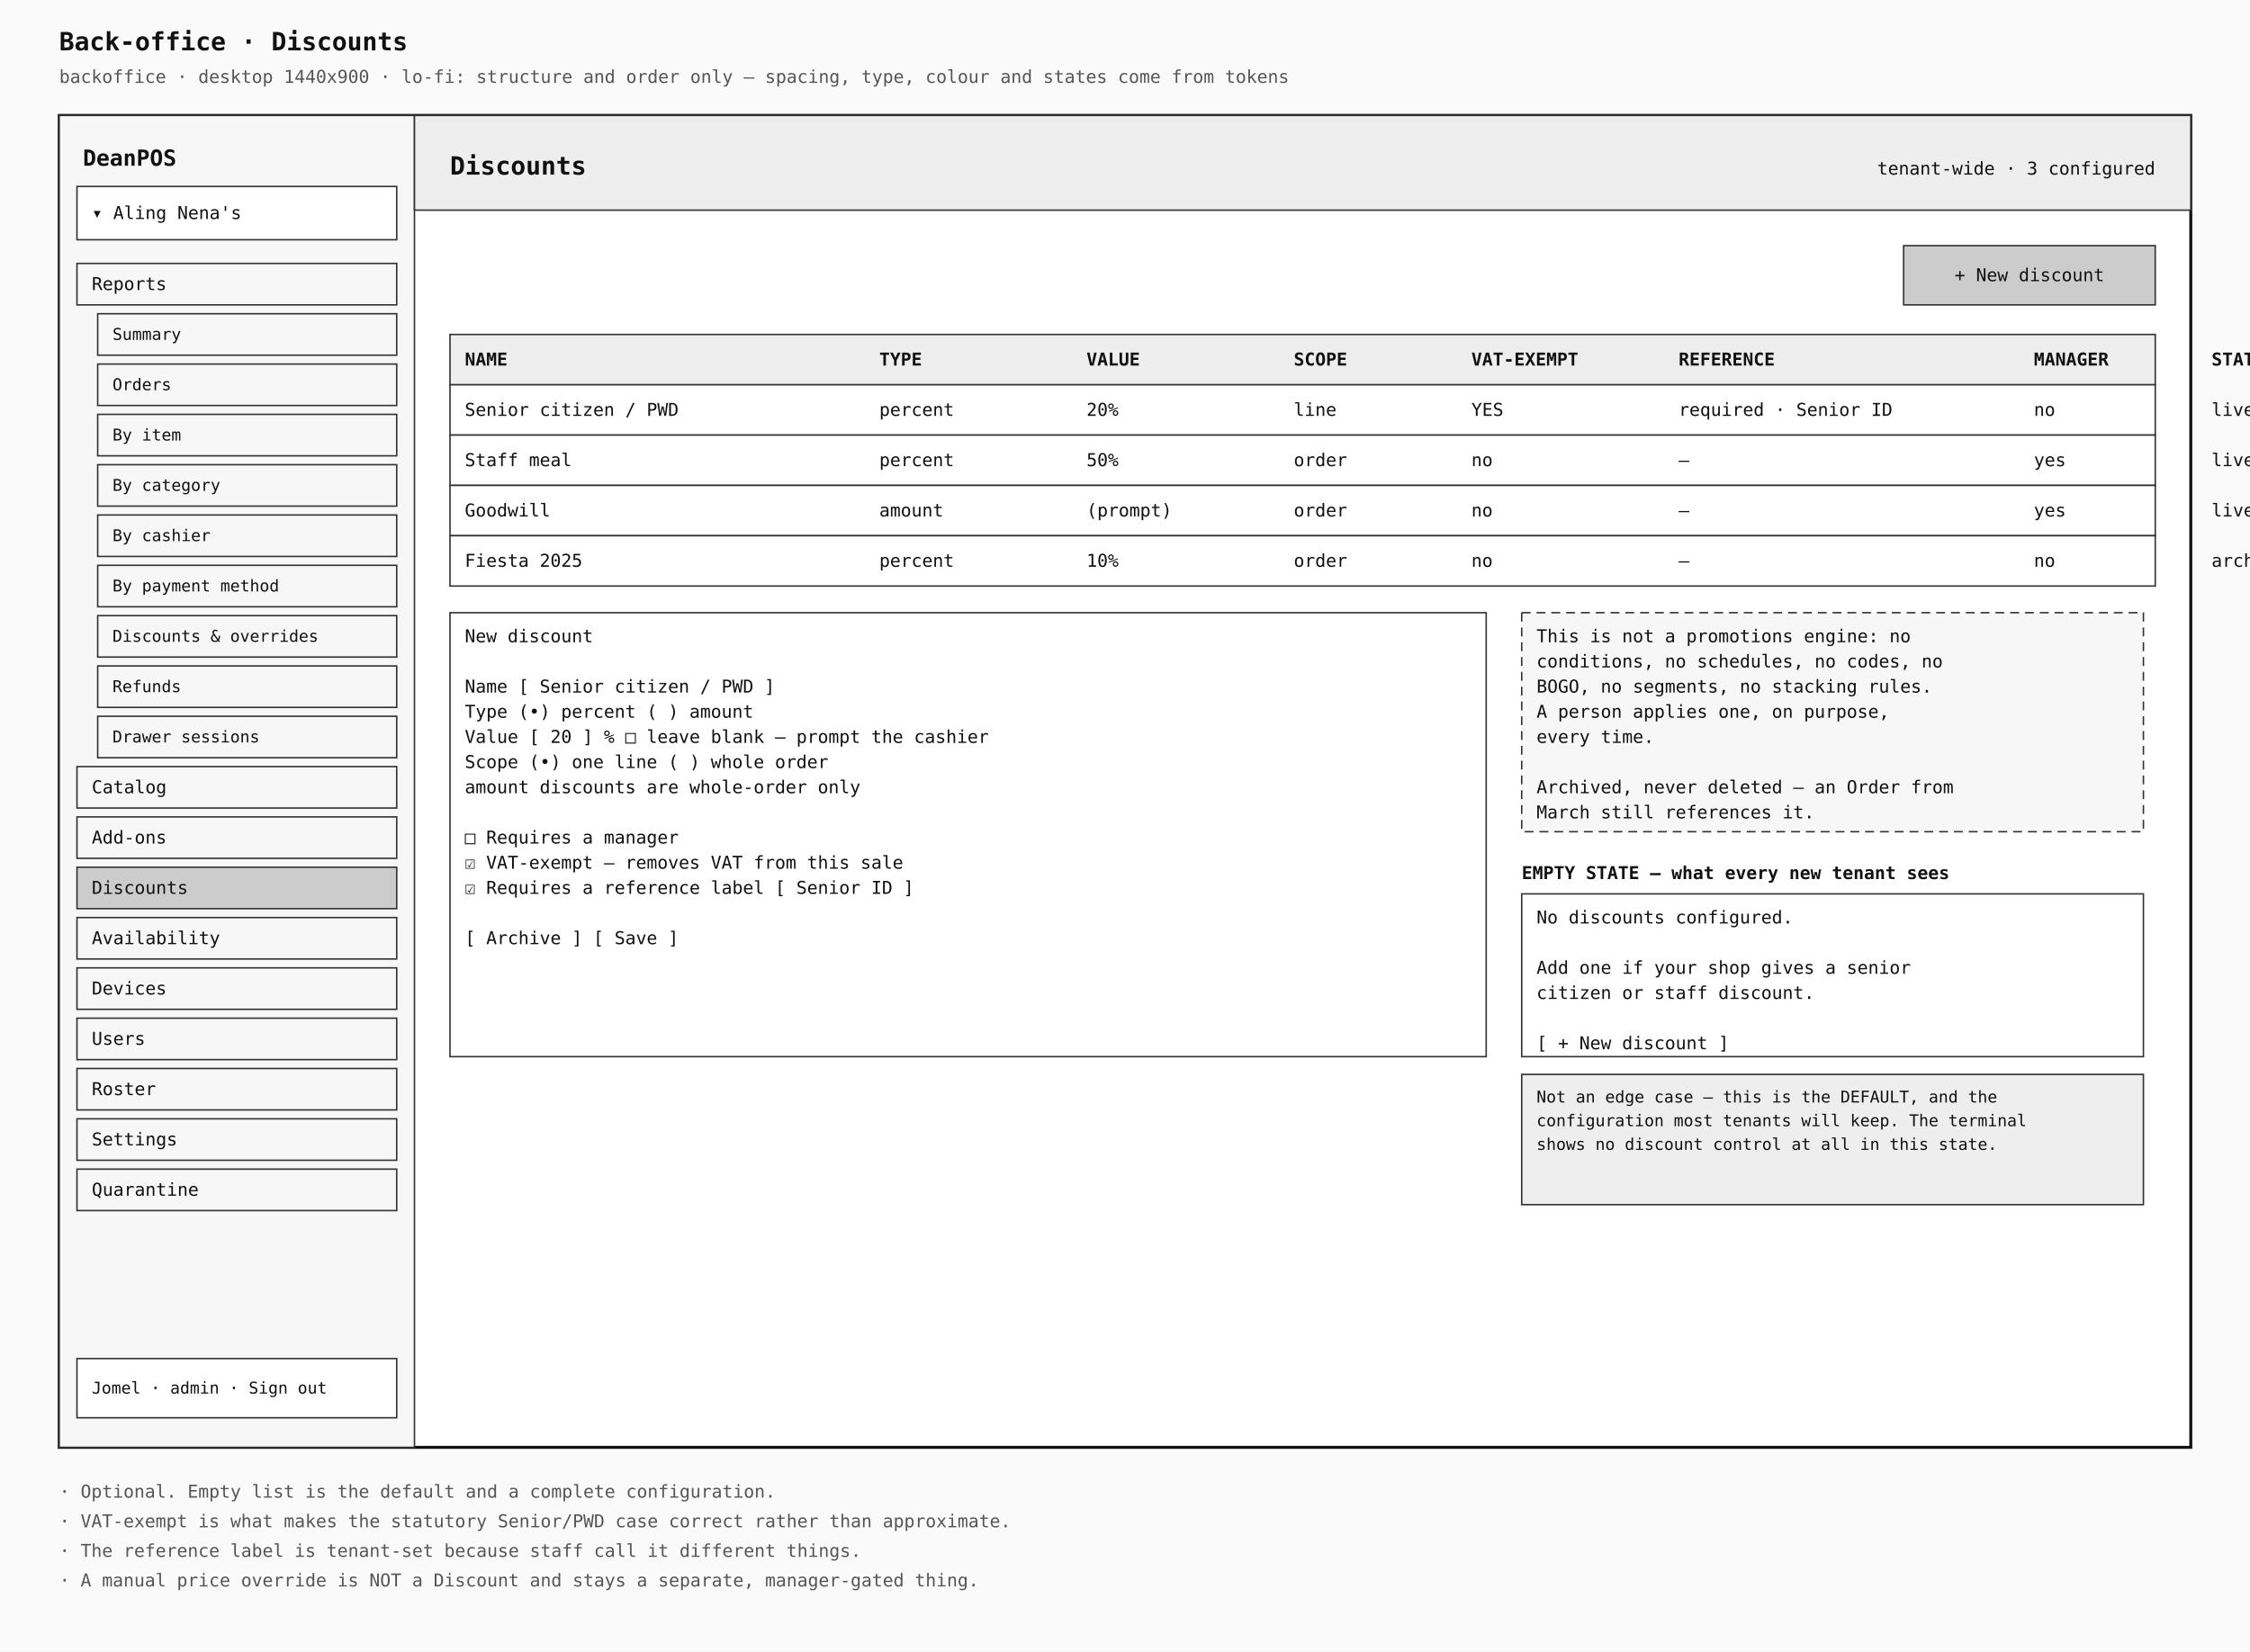
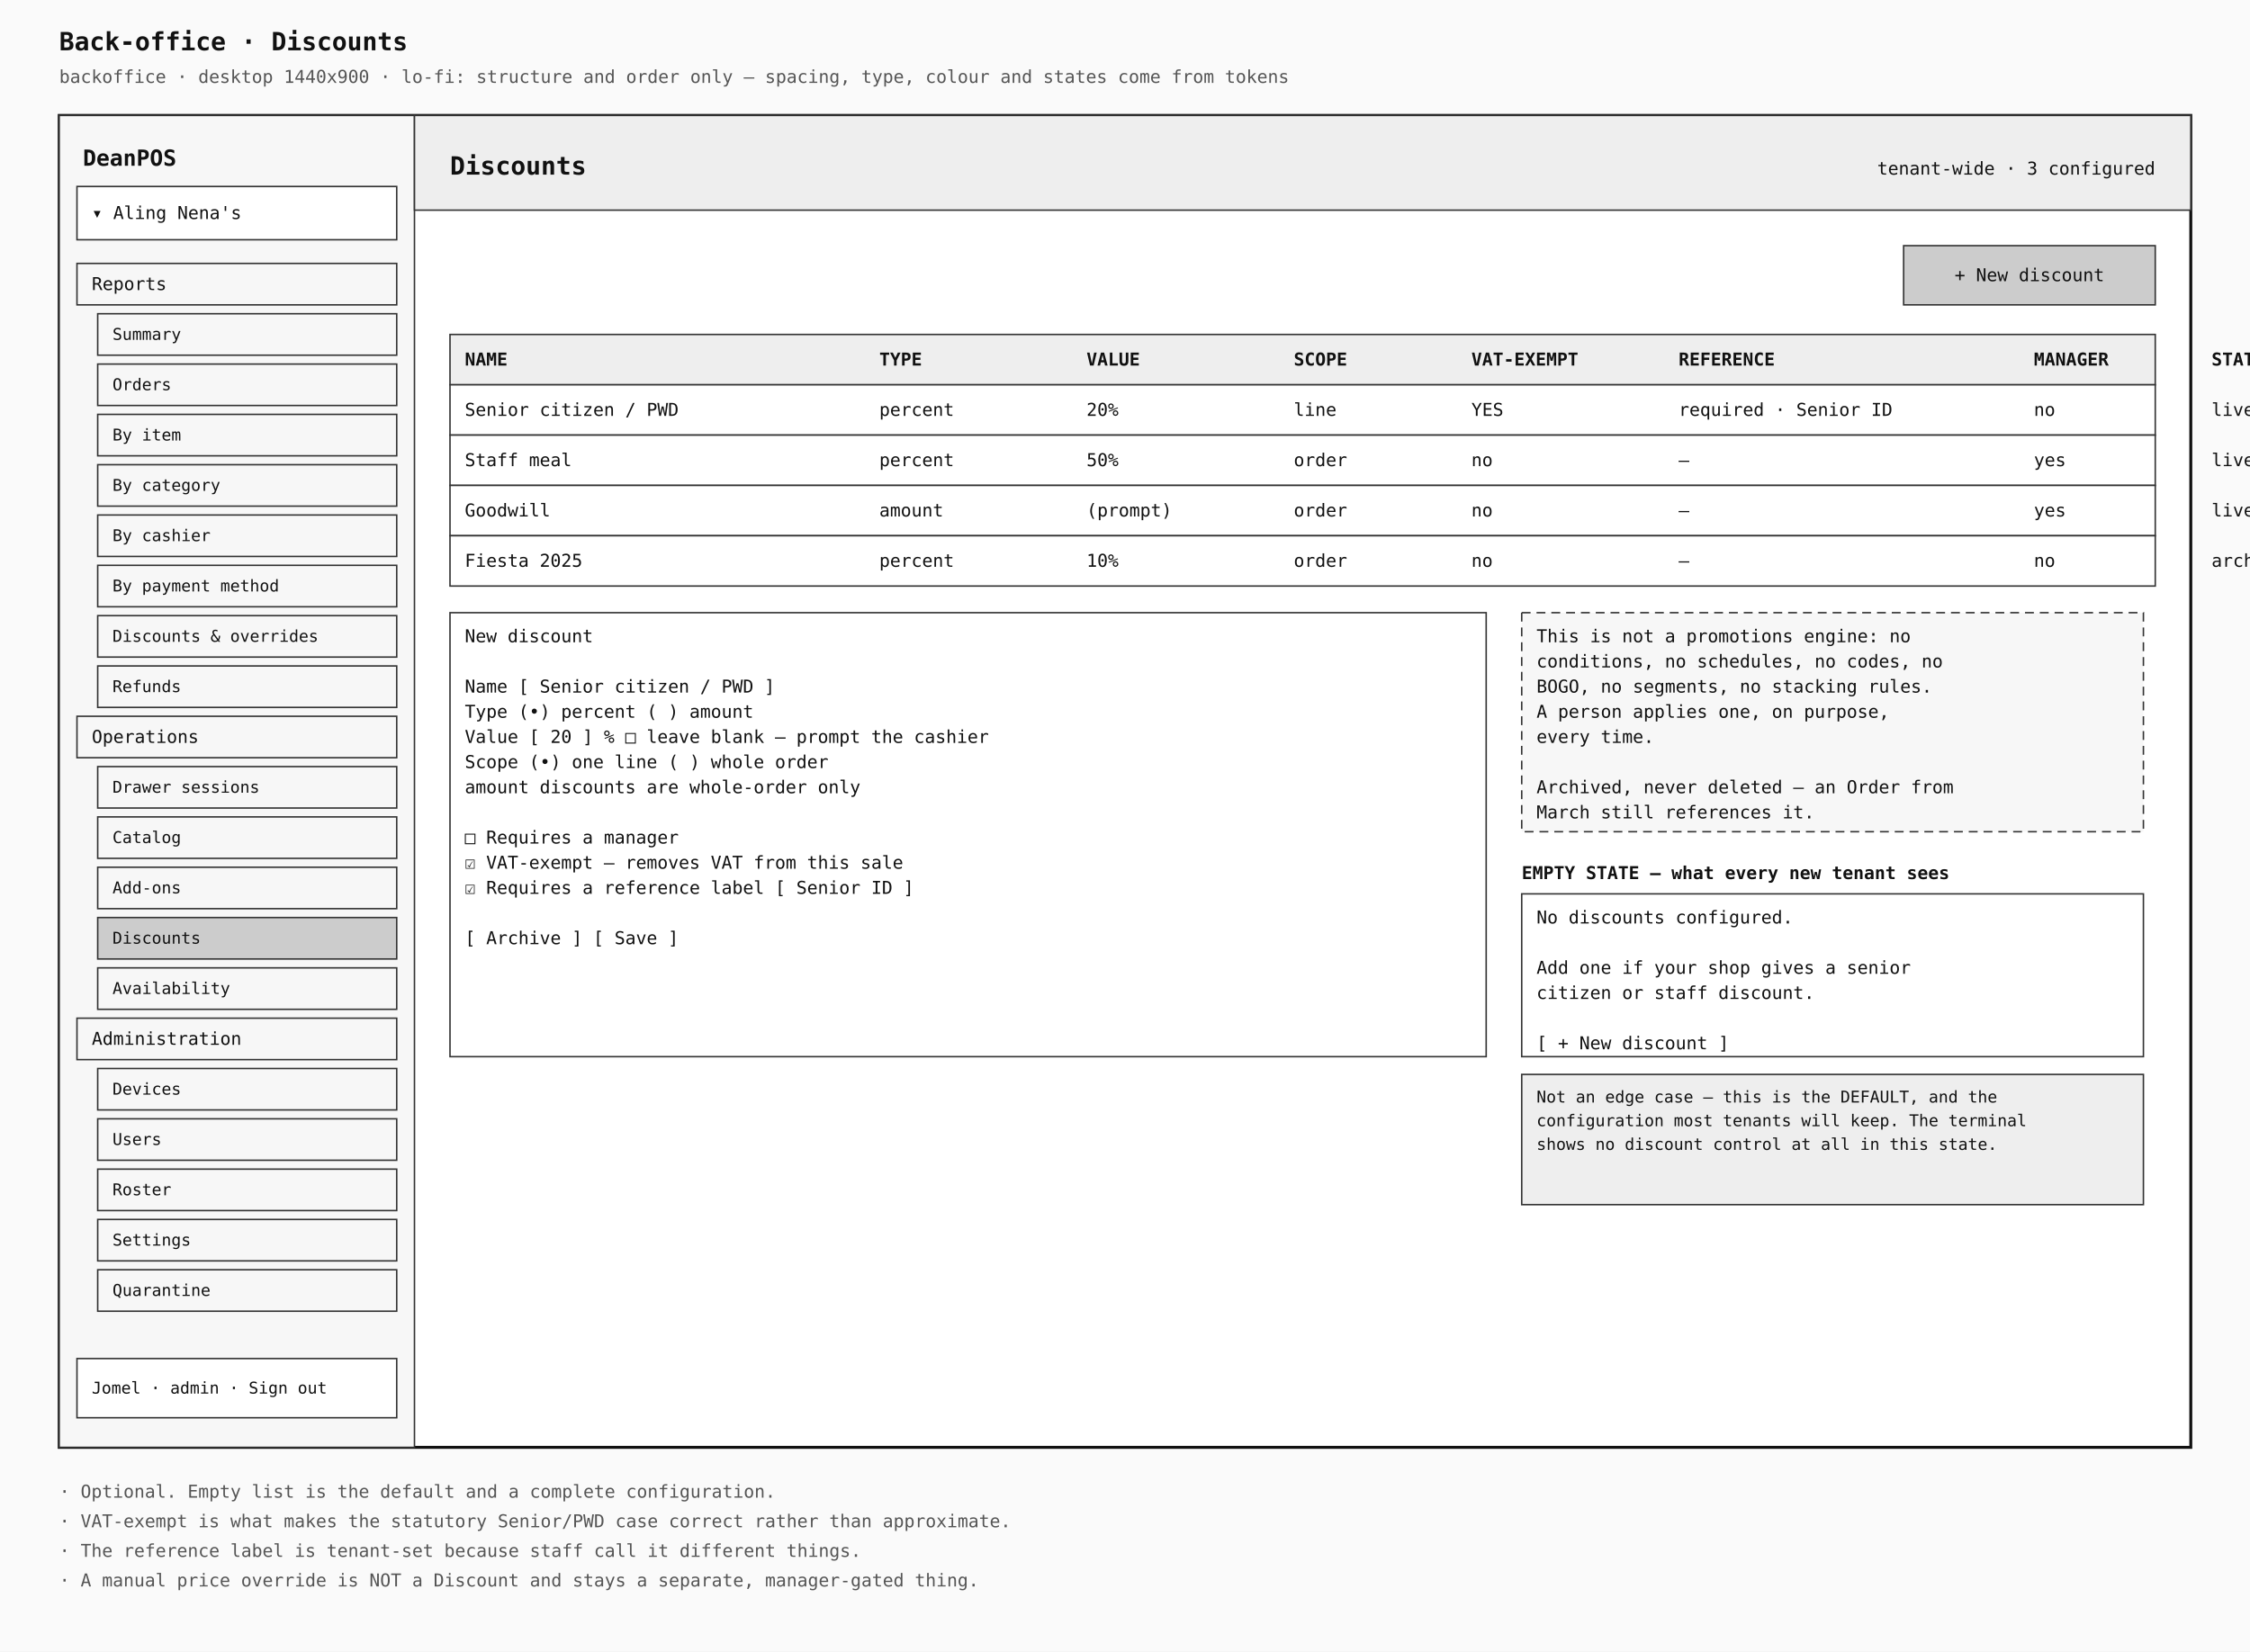
<svg xmlns="http://www.w3.org/2000/svg" width="1520" height="1116" viewBox="0 0 1520 1116" font-family="ui-monospace, SFMono-Regular, Menlo, monospace">
  <rect width="1520" height="1116" fill="#fafafa" />
  <text x="40" y="34" font-size="17" font-weight="bold" fill="#111">Back-office · Discounts</text>
  <text x="40" y="56" font-size="12" fill="#555">backoffice · desktop 1440x900 · lo-fi: structure and order only — spacing, type, colour and states come from tokens</text>
  <g transform="translate(40,78)">
    <rect x="0" y="0" width="1440" height="900" fill="#ffffff" stroke="#111" stroke-width="2" />
    <rect x="0" y="0" width="240" height="900" rx="0" fill="#f7f7f7" stroke="#333" stroke-width="1" />
    <text x="16" y="34" font-size="15" text-anchor="start" font-weight="bold" fill="#111">DeanPOS</text>
    <rect x="12" y="48" width="216" height="36" rx="0" fill="#ffffff" stroke="#333" stroke-width="1" />
    <text x="22" y="70.0" font-size="12" fill="#111">▾  Aling Nena's</text>
    <rect x="12" y="100" width="216" height="28" rx="0" fill="#f7f7f7" stroke="#333" stroke-width="1" />
    <text x="22" y="118.0" font-size="12" fill="#111">Reports</text>
    <rect x="26" y="134" width="202" height="28" rx="0" fill="#f7f7f7" stroke="#333" stroke-width="1" />
    <text x="36" y="151.667" font-size="11" fill="#111">Summary</text>
    <rect x="26" y="168" width="202" height="28" rx="0" fill="#f7f7f7" stroke="#333" stroke-width="1" />
    <text x="36" y="185.667" font-size="11" fill="#111">Orders</text>
    <rect x="26" y="202" width="202" height="28" rx="0" fill="#f7f7f7" stroke="#333" stroke-width="1" />
    <text x="36" y="219.667" font-size="11" fill="#111">By item</text>
    <rect x="26" y="236" width="202" height="28" rx="0" fill="#f7f7f7" stroke="#333" stroke-width="1" />
    <text x="36" y="253.667" font-size="11" fill="#111">By category</text>
    <rect x="26" y="270" width="202" height="28" rx="0" fill="#f7f7f7" stroke="#333" stroke-width="1" />
    <text x="36" y="287.667" font-size="11" fill="#111">By cashier</text>
    <rect x="26" y="304" width="202" height="28" rx="0" fill="#f7f7f7" stroke="#333" stroke-width="1" />
    <text x="36" y="321.667" font-size="11" fill="#111">By payment method</text>
    <rect x="26" y="338" width="202" height="28" rx="0" fill="#f7f7f7" stroke="#333" stroke-width="1" />
    <text x="36" y="355.667" font-size="11" fill="#111">Discounts &amp; overrides</text>
    <rect x="26" y="372" width="202" height="28" rx="0" fill="#f7f7f7" stroke="#333" stroke-width="1" />
    <text x="36" y="389.667" font-size="11" fill="#111">Refunds</text>
-     <rect x="26" y="406" width="202" height="28" rx="0" fill="#f7f7f7" stroke="#333" stroke-width="1" />
-     <text x="36" y="423.667" font-size="11" fill="#111">Drawer sessions</text>
-     <rect x="12" y="440" width="216" height="28" rx="0" fill="#f7f7f7" stroke="#333" stroke-width="1" />
-     <text x="22" y="458.0" font-size="12" fill="#111">Catalog</text>
-     <rect x="12" y="474" width="216" height="28" rx="0" fill="#f7f7f7" stroke="#333" stroke-width="1" />
-     <text x="22" y="492.0" font-size="12" fill="#111">Add-ons</text>
-     <rect x="12" y="508" width="216" height="28" rx="0" fill="#cccccc" stroke="#333" stroke-width="1" />
-     <text x="22" y="526.0" font-size="12" fill="#111">Discounts</text>
-     <rect x="12" y="542" width="216" height="28" rx="0" fill="#f7f7f7" stroke="#333" stroke-width="1" />
-     <text x="22" y="560.0" font-size="12" fill="#111">Availability</text>
-     <rect x="12" y="576" width="216" height="28" rx="0" fill="#f7f7f7" stroke="#333" stroke-width="1" />
-     <text x="22" y="594.0" font-size="12" fill="#111">Devices</text>
+     <rect x="12" y="406" width="216" height="28" rx="0" fill="#f7f7f7" stroke="#333" stroke-width="1" />
+     <text x="22" y="424.0" font-size="12" fill="#111">Operations</text>
+     <rect x="26" y="440" width="202" height="28" rx="0" fill="#f7f7f7" stroke="#333" stroke-width="1" />
+     <text x="36" y="457.667" font-size="11" fill="#111">Drawer sessions</text>
+     <rect x="26" y="474" width="202" height="28" rx="0" fill="#f7f7f7" stroke="#333" stroke-width="1" />
+     <text x="36" y="491.667" font-size="11" fill="#111">Catalog</text>
+     <rect x="26" y="508" width="202" height="28" rx="0" fill="#f7f7f7" stroke="#333" stroke-width="1" />
+     <text x="36" y="525.667" font-size="11" fill="#111">Add-ons</text>
+     <rect x="26" y="542" width="202" height="28" rx="0" fill="#cccccc" stroke="#333" stroke-width="1" />
+     <text x="36" y="559.667" font-size="11" fill="#111">Discounts</text>
+     <rect x="26" y="576" width="202" height="28" rx="0" fill="#f7f7f7" stroke="#333" stroke-width="1" />
+     <text x="36" y="593.667" font-size="11" fill="#111">Availability</text>
    <rect x="12" y="610" width="216" height="28" rx="0" fill="#f7f7f7" stroke="#333" stroke-width="1" />
-     <text x="22" y="628.0" font-size="12" fill="#111">Users</text>
-     <rect x="12" y="644" width="216" height="28" rx="0" fill="#f7f7f7" stroke="#333" stroke-width="1" />
-     <text x="22" y="662.0" font-size="12" fill="#111">Roster</text>
-     <rect x="12" y="678" width="216" height="28" rx="0" fill="#f7f7f7" stroke="#333" stroke-width="1" />
-     <text x="22" y="696.0" font-size="12" fill="#111">Settings</text>
-     <rect x="12" y="712" width="216" height="28" rx="0" fill="#f7f7f7" stroke="#333" stroke-width="1" />
-     <text x="22" y="730.0" font-size="12" fill="#111">Quarantine</text>
+     <text x="22" y="628.0" font-size="12" fill="#111">Administration</text>
+     <rect x="26" y="644" width="202" height="28" rx="0" fill="#f7f7f7" stroke="#333" stroke-width="1" />
+     <text x="36" y="661.667" font-size="11" fill="#111">Devices</text>
+     <rect x="26" y="678" width="202" height="28" rx="0" fill="#f7f7f7" stroke="#333" stroke-width="1" />
+     <text x="36" y="695.667" font-size="11" fill="#111">Users</text>
+     <rect x="26" y="712" width="202" height="28" rx="0" fill="#f7f7f7" stroke="#333" stroke-width="1" />
+     <text x="36" y="729.667" font-size="11" fill="#111">Roster</text>
+     <rect x="26" y="746" width="202" height="28" rx="0" fill="#f7f7f7" stroke="#333" stroke-width="1" />
+     <text x="36" y="763.667" font-size="11" fill="#111">Settings</text>
+     <rect x="26" y="780" width="202" height="28" rx="0" fill="#f7f7f7" stroke="#333" stroke-width="1" />
+     <text x="36" y="797.667" font-size="11" fill="#111">Quarantine</text>
    <rect x="12" y="840" width="216" height="40" rx="0" fill="#ffffff" stroke="#333" stroke-width="1" />
    <text x="22" y="863.667" font-size="11" fill="#111">Jomel · admin  ·  Sign out</text>
    <rect x="240" y="0" width="1200" height="64" rx="0" fill="#eeeeee" stroke="#333" stroke-width="1" />
    <text x="264" y="40" font-size="17" text-anchor="start" font-weight="bold" fill="#111">Discounts</text>
    <text x="1416" y="40" font-size="12" text-anchor="end" font-weight="normal" fill="#111">tenant-wide · 3 configured</text>
    <rect x="1246" y="88" width="170" height="40" rx="0" fill="#cccccc" stroke="#333" stroke-width="1" />
    <text x="1331.0" y="112.0" font-size="12" text-anchor="middle" fill="#111">+ New discount</text>
    <rect x="264" y="148" width="1152" height="34" rx="0" fill="#eeeeee" stroke="#333" stroke-width="1" />
    <text x="274" y="169.0" font-size="12" text-anchor="start" font-weight="bold" fill="#111">NAME</text>
    <text x="554" y="169.0" font-size="12" text-anchor="start" font-weight="bold" fill="#111">TYPE</text>
    <text x="694" y="169.0" font-size="12" text-anchor="start" font-weight="bold" fill="#111">VALUE</text>
    <text x="834" y="169.0" font-size="12" text-anchor="start" font-weight="bold" fill="#111">SCOPE</text>
    <text x="954" y="169.0" font-size="12" text-anchor="start" font-weight="bold" fill="#111">VAT-EXEMPT</text>
    <text x="1094" y="169.0" font-size="12" text-anchor="start" font-weight="bold" fill="#111">REFERENCE</text>
    <text x="1334" y="169.0" font-size="12" text-anchor="start" font-weight="bold" fill="#111">MANAGER</text>
    <text x="1454" y="169.0" font-size="12" text-anchor="start" font-weight="bold" fill="#111">STATUS</text>
    <rect x="264" y="182" width="1152" height="34" rx="0" fill="#ffffff" stroke="#333" stroke-width="1" />
    <text x="274" y="203.0" font-size="12" text-anchor="start" font-weight="normal" fill="#111">Senior citizen / PWD</text>
    <text x="554" y="203.0" font-size="12" text-anchor="start" font-weight="normal" fill="#111">percent</text>
    <text x="694" y="203.0" font-size="12" text-anchor="start" font-weight="normal" fill="#111">20%</text>
    <text x="834" y="203.0" font-size="12" text-anchor="start" font-weight="normal" fill="#111">line</text>
    <text x="954" y="203.0" font-size="12" text-anchor="start" font-weight="normal" fill="#111">YES</text>
    <text x="1094" y="203.0" font-size="12" text-anchor="start" font-weight="normal" fill="#111">required · Senior ID</text>
    <text x="1334" y="203.0" font-size="12" text-anchor="start" font-weight="normal" fill="#111">no</text>
    <text x="1454" y="203.0" font-size="12" text-anchor="start" font-weight="normal" fill="#111">live</text>
    <rect x="264" y="216" width="1152" height="34" rx="0" fill="#ffffff" stroke="#333" stroke-width="1" />
    <text x="274" y="237.0" font-size="12" text-anchor="start" font-weight="normal" fill="#111">Staff meal</text>
    <text x="554" y="237.0" font-size="12" text-anchor="start" font-weight="normal" fill="#111">percent</text>
    <text x="694" y="237.0" font-size="12" text-anchor="start" font-weight="normal" fill="#111">50%</text>
    <text x="834" y="237.0" font-size="12" text-anchor="start" font-weight="normal" fill="#111">order</text>
    <text x="954" y="237.0" font-size="12" text-anchor="start" font-weight="normal" fill="#111">no</text>
    <text x="1094" y="237.0" font-size="12" text-anchor="start" font-weight="normal" fill="#111">—</text>
    <text x="1334" y="237.0" font-size="12" text-anchor="start" font-weight="normal" fill="#111">yes</text>
    <text x="1454" y="237.0" font-size="12" text-anchor="start" font-weight="normal" fill="#111">live</text>
    <rect x="264" y="250" width="1152" height="34" rx="0" fill="#ffffff" stroke="#333" stroke-width="1" />
    <text x="274" y="271.0" font-size="12" text-anchor="start" font-weight="normal" fill="#111">Goodwill</text>
    <text x="554" y="271.0" font-size="12" text-anchor="start" font-weight="normal" fill="#111">amount</text>
    <text x="694" y="271.0" font-size="12" text-anchor="start" font-weight="normal" fill="#111">(prompt)</text>
    <text x="834" y="271.0" font-size="12" text-anchor="start" font-weight="normal" fill="#111">order</text>
    <text x="954" y="271.0" font-size="12" text-anchor="start" font-weight="normal" fill="#111">no</text>
    <text x="1094" y="271.0" font-size="12" text-anchor="start" font-weight="normal" fill="#111">—</text>
    <text x="1334" y="271.0" font-size="12" text-anchor="start" font-weight="normal" fill="#111">yes</text>
    <text x="1454" y="271.0" font-size="12" text-anchor="start" font-weight="normal" fill="#111">live</text>
    <rect x="264" y="284" width="1152" height="34" rx="0" fill="#ffffff" stroke="#333" stroke-width="1" />
    <text x="274" y="305.0" font-size="12" text-anchor="start" font-weight="normal" fill="#111">Fiesta 2025</text>
    <text x="554" y="305.0" font-size="12" text-anchor="start" font-weight="normal" fill="#111">percent</text>
    <text x="694" y="305.0" font-size="12" text-anchor="start" font-weight="normal" fill="#111">10%</text>
    <text x="834" y="305.0" font-size="12" text-anchor="start" font-weight="normal" fill="#111">order</text>
    <text x="954" y="305.0" font-size="12" text-anchor="start" font-weight="normal" fill="#111">no</text>
    <text x="1094" y="305.0" font-size="12" text-anchor="start" font-weight="normal" fill="#111">—</text>
    <text x="1334" y="305.0" font-size="12" text-anchor="start" font-weight="normal" fill="#111">no</text>
    <text x="1454" y="305.0" font-size="12" text-anchor="start" font-weight="normal" fill="#111">archived</text>
    <rect x="264" y="336" width="700" height="300" rx="0" fill="#ffffff" stroke="#333" stroke-width="1" />
    <text x="274" y="356" font-size="12" fill="#111">New discount</text>
    <text x="274" y="373" font-size="12" fill="#111" />
    <text x="274" y="390" font-size="12" fill="#111">Name          [ Senior citizen / PWD          ]</text>
    <text x="274" y="407" font-size="12" fill="#111">Type          (•) percent   ( ) amount</text>
    <text x="274" y="424" font-size="12" fill="#111">Value         [ 20 ] %      □ leave blank — prompt the cashier</text>
    <text x="274" y="441" font-size="12" fill="#111">Scope         (•) one line  ( ) whole order</text>
    <text x="274" y="458" font-size="12" fill="#111">              amount discounts are whole-order only</text>
    <text x="274" y="475" font-size="12" fill="#111" />
    <text x="274" y="492" font-size="12" fill="#111">□ Requires a manager</text>
    <text x="274" y="509" font-size="12" fill="#111">☑ VAT-exempt — removes VAT from this sale</text>
    <text x="274" y="526" font-size="12" fill="#111">☑ Requires a reference   label [ Senior ID     ]</text>
    <text x="274" y="543" font-size="12" fill="#111" />
    <text x="274" y="560" font-size="12" fill="#111">                                   [ Archive ]  [ Save ]</text>
    <rect x="988" y="336" width="420" height="148" rx="0" fill="#f7f7f7" stroke="#333" stroke-width="1" stroke-dasharray="6 4" />
    <text x="998" y="356" font-size="12" fill="#111">This is not a promotions engine: no</text>
    <text x="998" y="373" font-size="12" fill="#111">conditions, no schedules, no codes, no</text>
    <text x="998" y="390" font-size="12" fill="#111">BOGO, no segments, no stacking rules.</text>
    <text x="998" y="407" font-size="12" fill="#111">A person applies one, on purpose,</text>
    <text x="998" y="424" font-size="12" fill="#111">every time.</text>
    <text x="998" y="441" font-size="12" fill="#111" />
    <text x="998" y="458" font-size="12" fill="#111">Archived, never deleted — an Order from</text>
    <text x="998" y="475" font-size="12" fill="#111">March still references it.</text>
    <text x="988" y="516" font-size="12" text-anchor="start" font-weight="bold" fill="#111">EMPTY STATE — what every new tenant sees</text>
    <rect x="988" y="526" width="420" height="110" rx="0" fill="#ffffff" stroke="#333" stroke-width="1" />
    <text x="998" y="546" font-size="12" fill="#111">No discounts configured.</text>
    <text x="998" y="563" font-size="12" fill="#111" />
    <text x="998" y="580" font-size="12" fill="#111">Add one if your shop gives a senior</text>
    <text x="998" y="597" font-size="12" fill="#111">citizen or staff discount.</text>
    <text x="998" y="614" font-size="12" fill="#111" />
    <text x="998" y="631" font-size="12" fill="#111">            [ + New discount ]</text>
    <rect x="988" y="648" width="420" height="88" rx="0" fill="#eeeeee" stroke="#333" stroke-width="1" />
    <text x="998" y="667" font-size="11" fill="#111">Not an edge case — this is the DEFAULT, and the</text>
    <text x="998" y="683" font-size="11" fill="#111">configuration most tenants will keep. The terminal</text>
    <text x="998" y="699" font-size="11" fill="#111">shows no discount control at all in this state.</text>
    <text x="0" y="934" font-size="12" fill="#555">· Optional. Empty list is the default and a complete configuration.</text>
    <text x="0" y="954" font-size="12" fill="#555">· VAT-exempt is what makes the statutory Senior/PWD case correct rather than approximate.</text>
    <text x="0" y="974" font-size="12" fill="#555">· The reference label is tenant-set because staff call it different things.</text>
    <text x="0" y="994" font-size="12" fill="#555">· A manual price override is NOT a Discount and stays a separate, manager-gated thing.</text>
  </g>
</svg>
